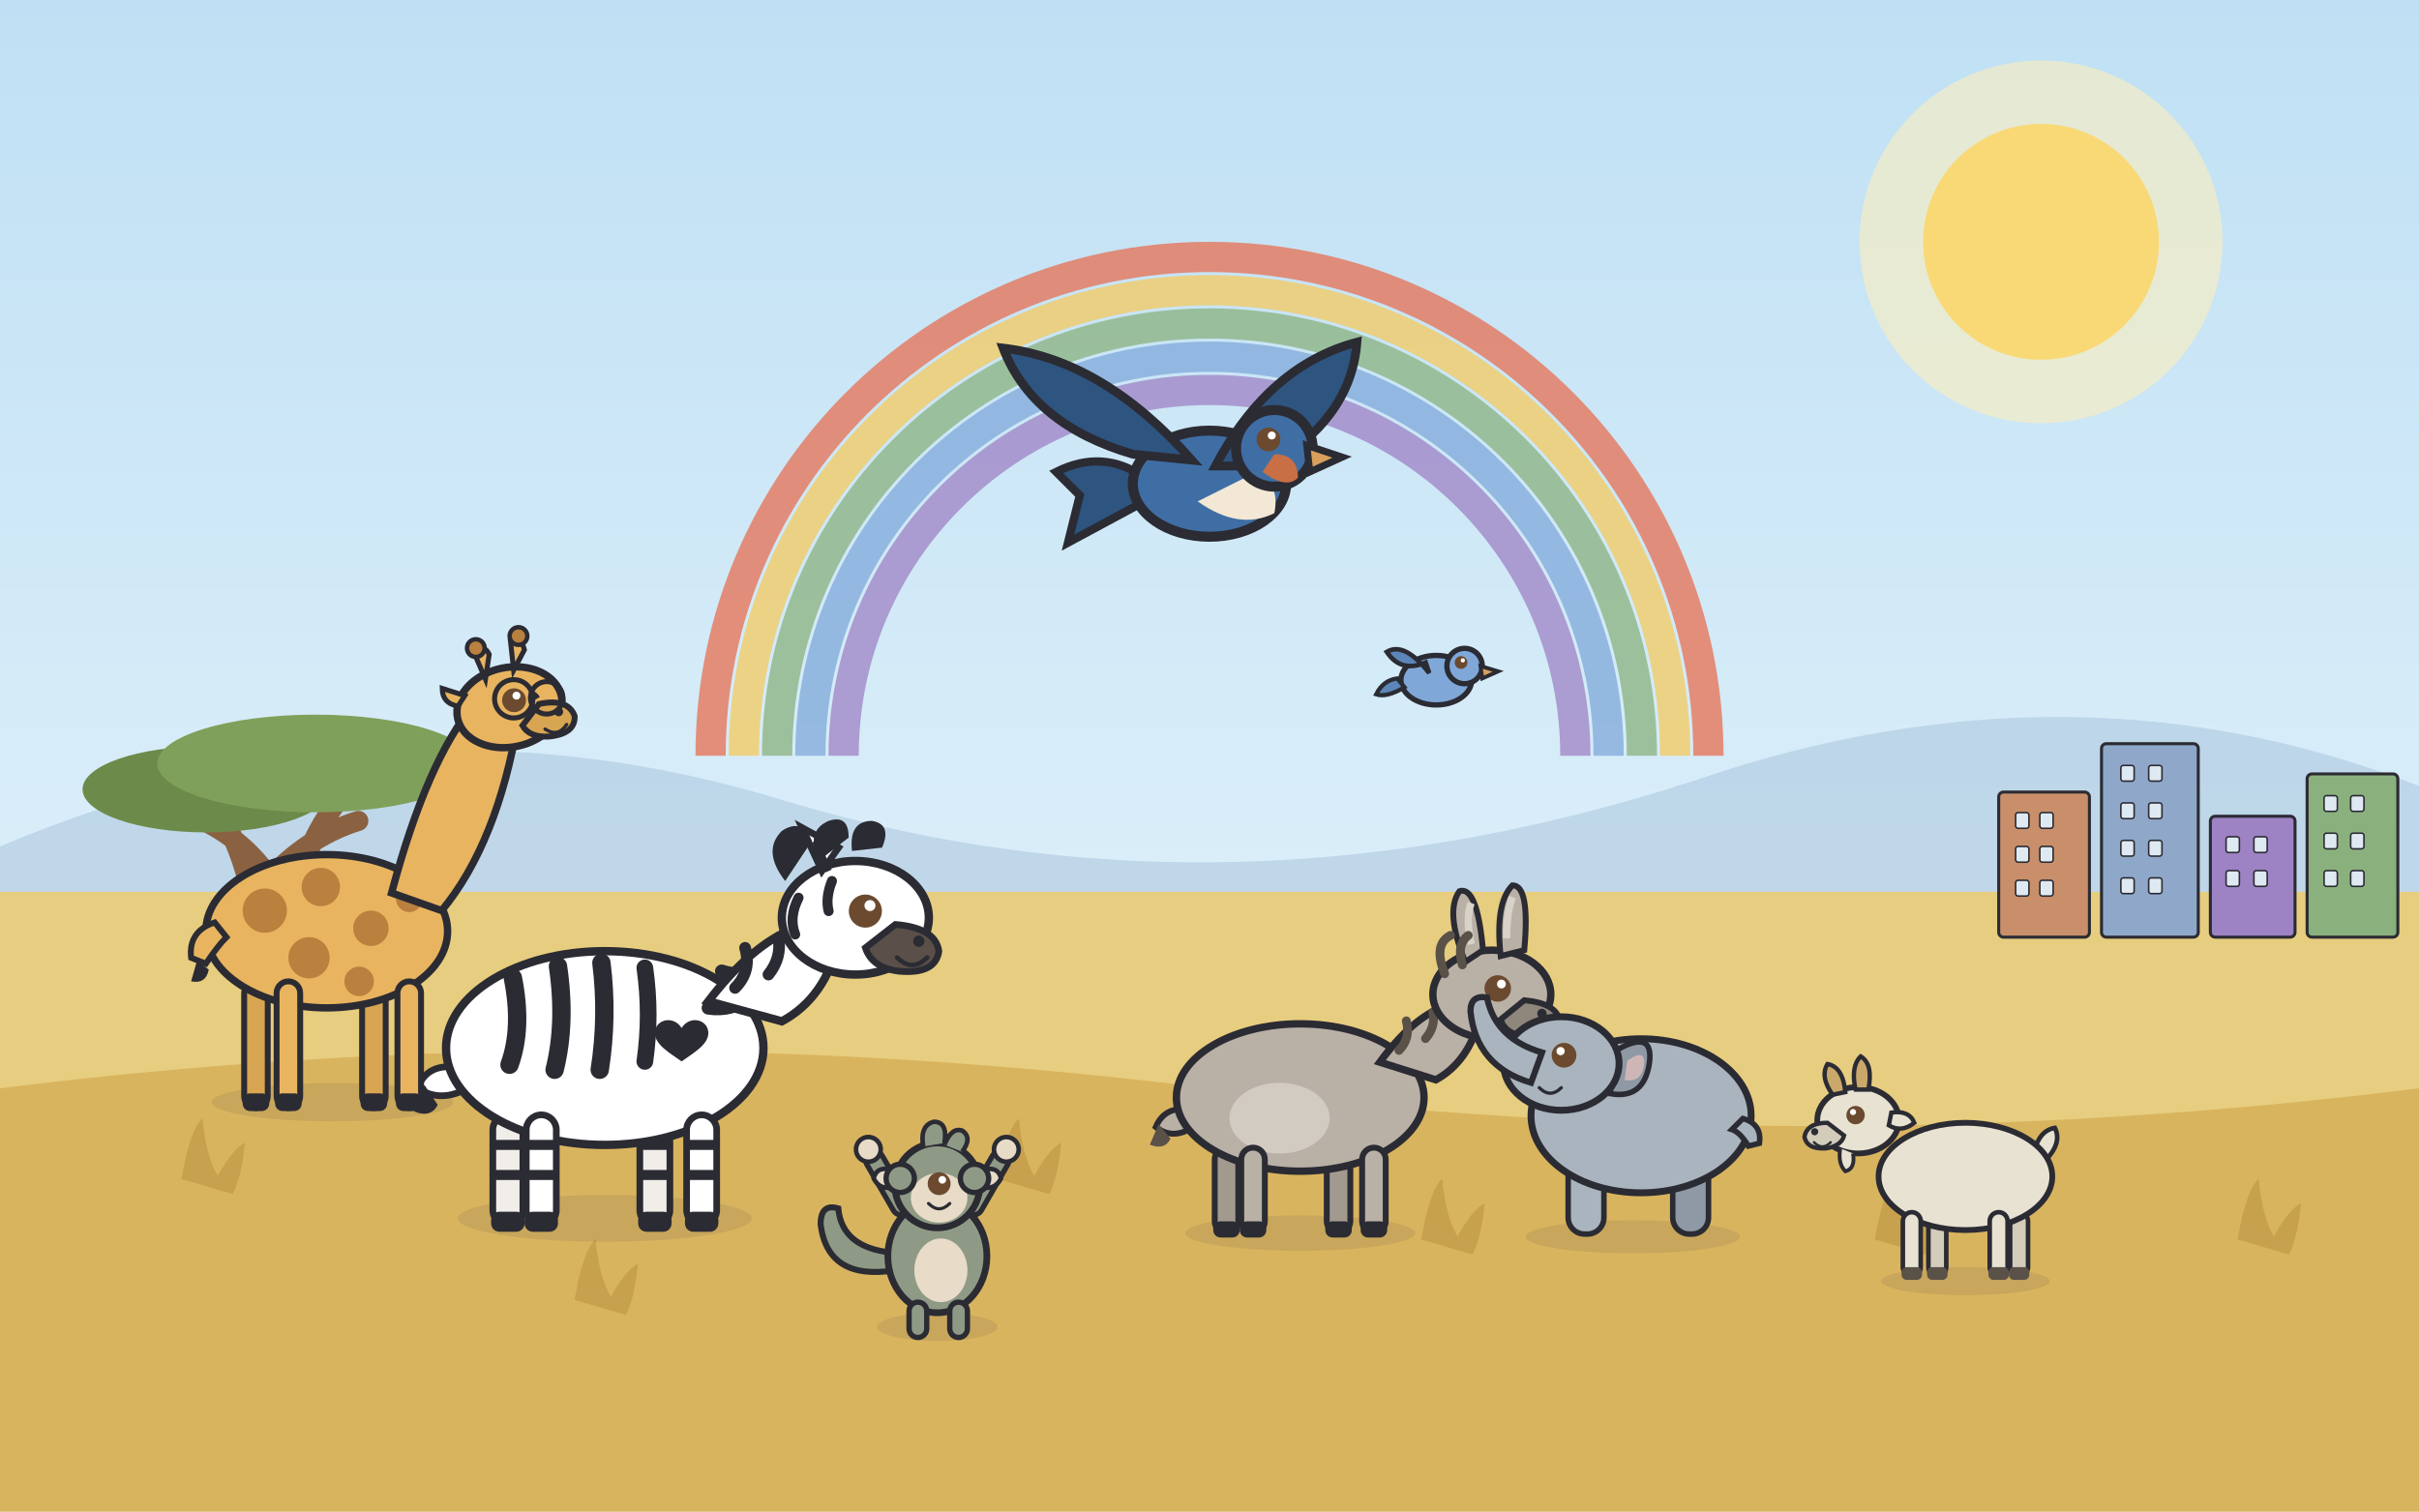
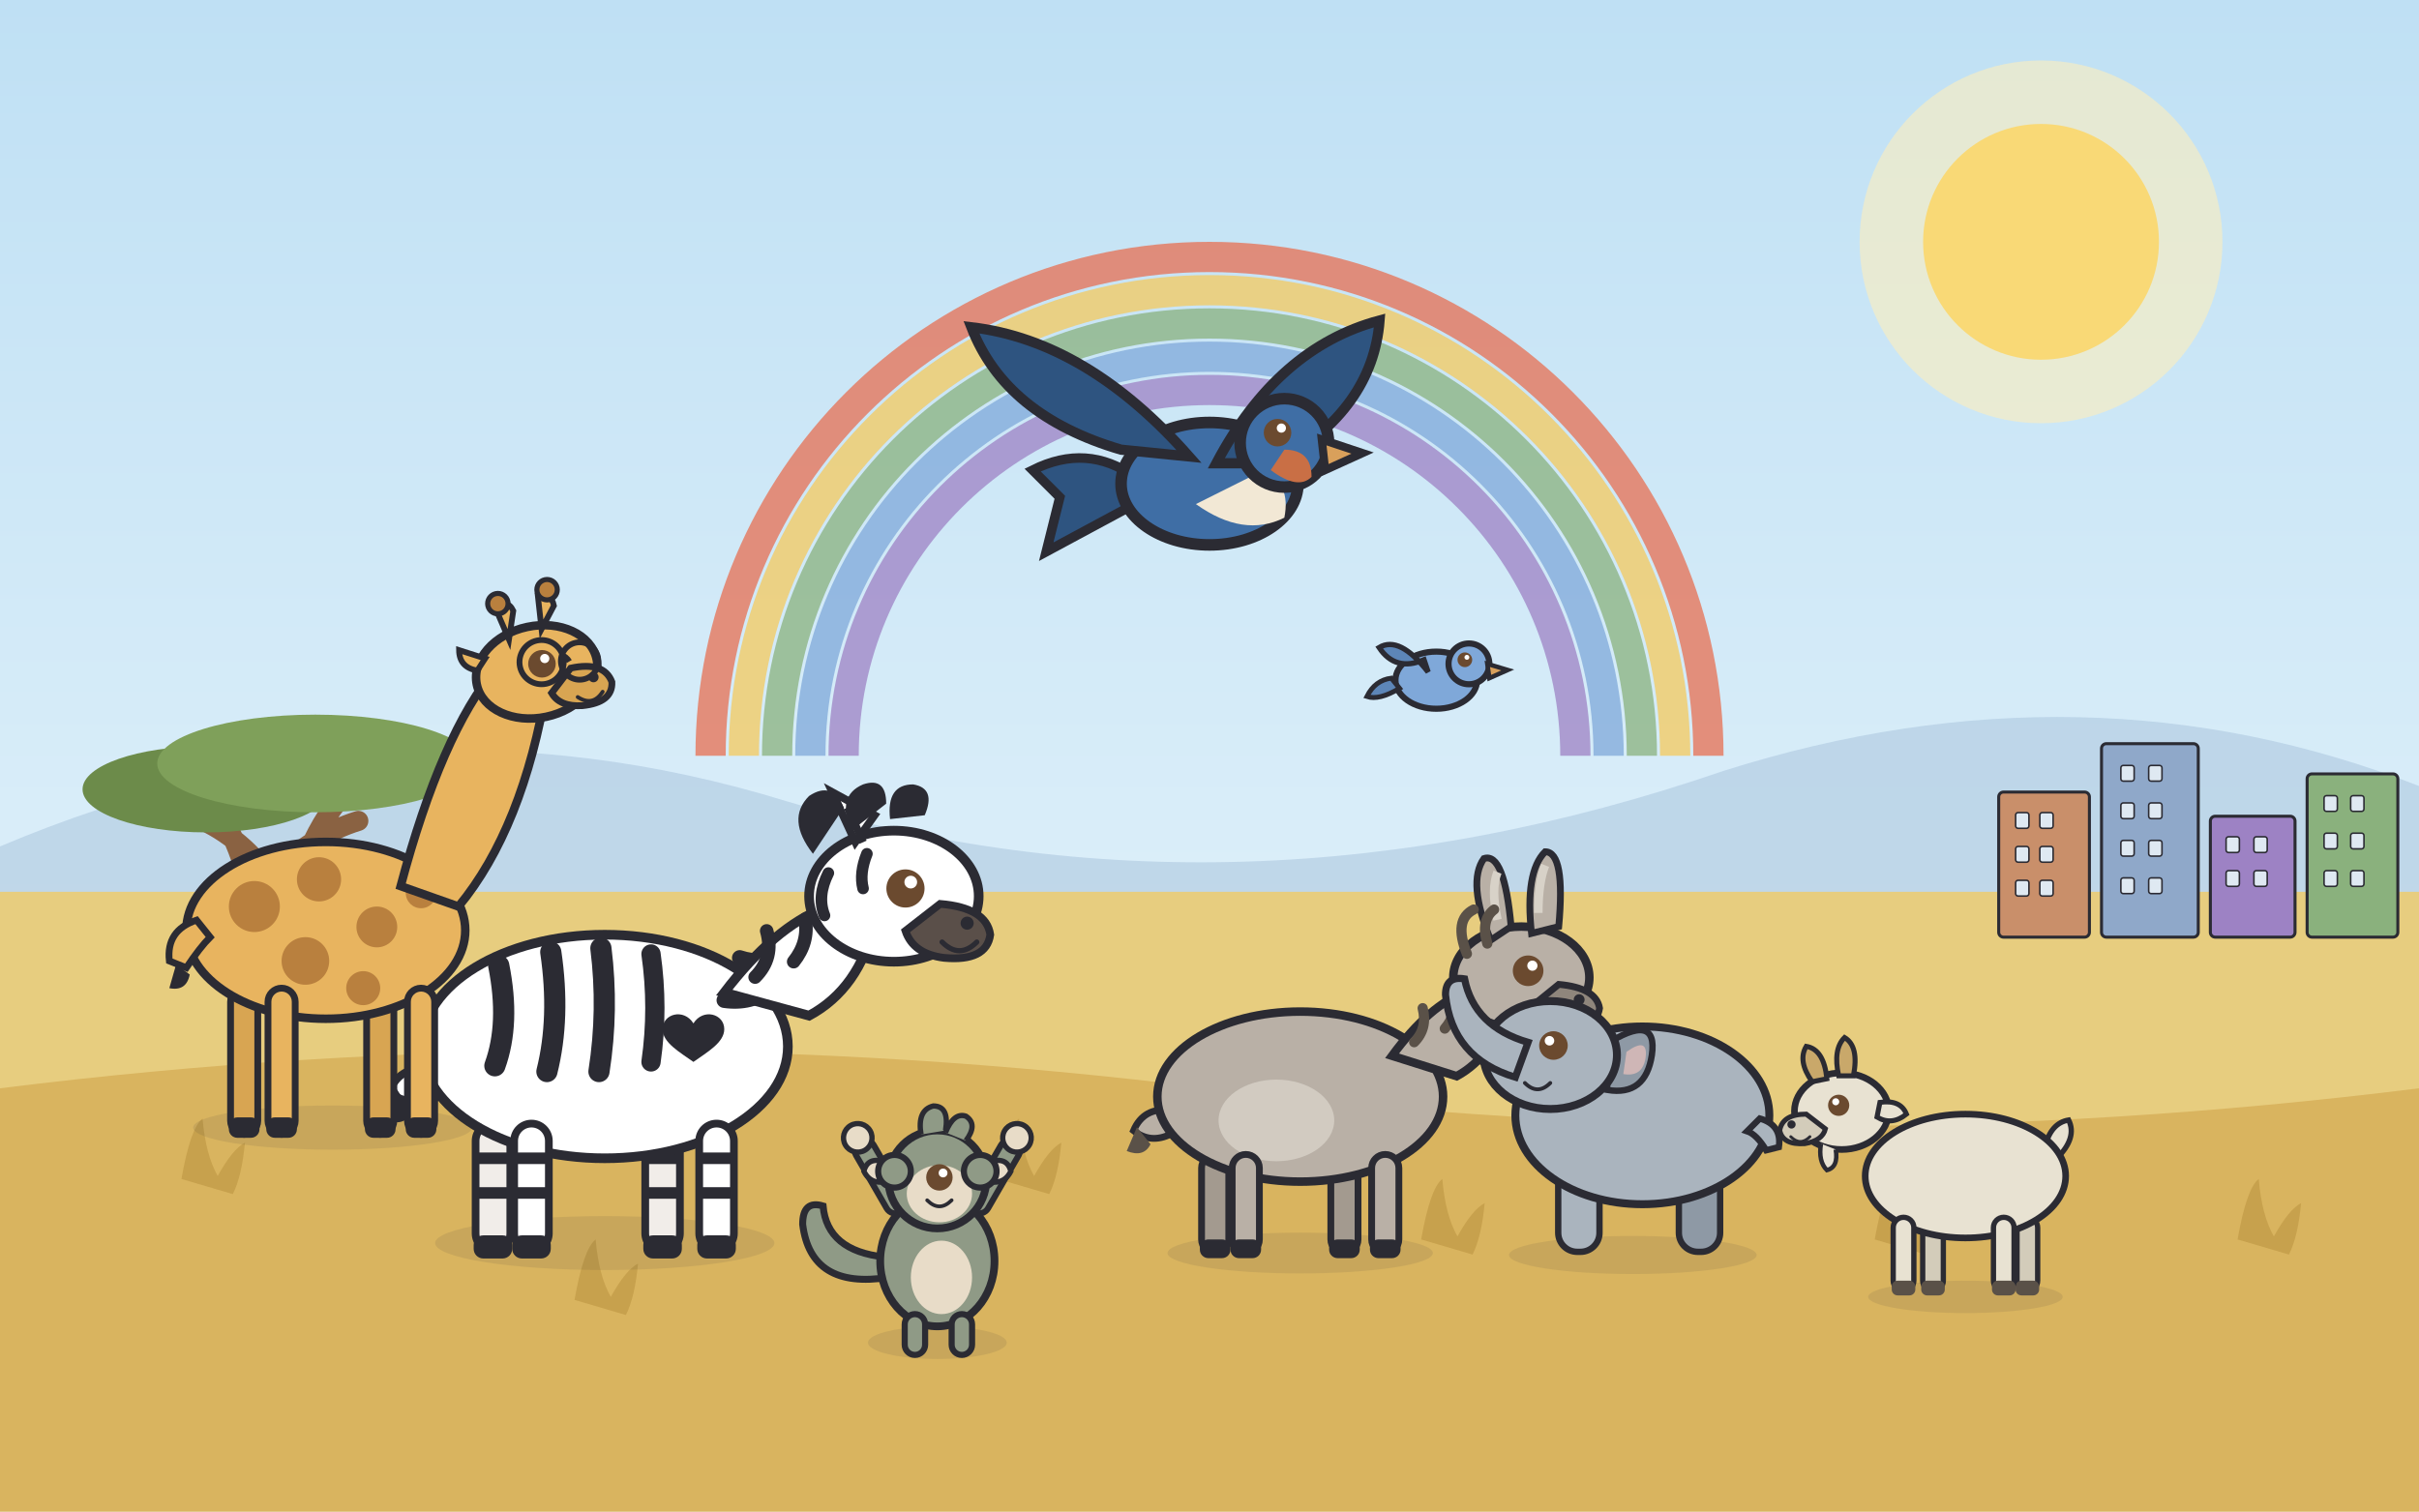
<svg xmlns="http://www.w3.org/2000/svg" viewBox="0 0 1600 1000" role="img">
  <style>
@media (prefers-reduced-motion: no-preference) {
  .anim-idle { animation: idle 3.8s ease-in-out infinite alternate; }
  @keyframes idle { from { transform: translateY(0); } to { transform: translateY(-6px); } }
  .anim-tail { transform-box: fill-box; transform-origin: 100% 20%; animation: tail 2.6s ease-in-out infinite alternate; }
  @keyframes tail { from { transform: rotate(-6deg); } to { transform: rotate(8deg); } }
  .anim-blink { transform-box: fill-box; transform-origin: center; animation: blink 5.2s infinite; }
  @keyframes blink { 0%, 93%, 100% { transform: scaleY(1); } 95%, 97% { transform: scaleY(0.12); } }
  .anim-glow { transform-box: fill-box; transform-origin: center; animation: glow 4.2s ease-in-out infinite alternate; }
  @keyframes glow { from { transform: scale(1); opacity: 0.5; } to { transform: scale(1.08); opacity: 0.75; } }
  .anim-shimmer { animation: shimmer 5s ease-in-out infinite alternate; }
  @keyframes shimmer { from { opacity: 0.62; } to { opacity: 0.92; } }
  .anim-grass { transform-box: fill-box; transform-origin: 50% 100%; animation: sway 3.2s ease-in-out infinite alternate; }
  .anim-canopy { transform-box: fill-box; transform-origin: 50% 100%; animation: sway 5.6s ease-in-out infinite alternate; }
  @keyframes sway { from { transform: rotate(-1.8deg); } to { transform: rotate(2.2deg); } }
  .anim-rain { animation: rainfall 1.15s linear infinite; }
  @keyframes rainfall { from { transform: translateY(-32px); opacity: 0.85; } 75% { opacity: 0.55; } to { transform: translateY(72px); opacity: 0; } }
  .anim-ripple { transform-box: fill-box; transform-origin: center; animation: ripple 3.4s ease-in-out infinite alternate; }
  @keyframes ripple { from { transform: scale(1); opacity: 0.8; } to { transform: scale(1.18); opacity: 0.55; } }
  .anim-drip { animation: drip 1s ease-in infinite; }
  @keyframes drip { from { transform: translateY(-12px); opacity: 0.95; } to { transform: translateY(28px); opacity: 0; } }
  .anim-flow { stroke-dasharray: 26 20; animation: flow 0.8s linear infinite; }
  @keyframes flow { from { stroke-dashoffset: 0; } to { stroke-dashoffset: -46; } }
  .anim-splash { transform-box: fill-box; transform-origin: 50% 100%; animation: splashPulse 1.7s ease-in-out infinite alternate; }
  @keyframes splashPulse { from { transform: scale(0.97); } to { transform: scale(1.05); } }
  .anim-strain { transform-box: fill-box; transform-origin: center; animation: strain 0.9s ease-in-out infinite alternate; }
  @keyframes strain { from { transform: translateX(-5px); } to { transform: translateX(4px); } }
  .anim-float { transform-box: fill-box; transform-origin: center; animation: floaty 2.6s ease-in-out infinite alternate; }
  @keyframes floaty { from { transform: translateY(0) scale(1); } to { transform: translateY(-12px) scale(1.08); } }
  .anim-wave { animation: wave 2.4s ease-in-out infinite; opacity: 0; }
  @keyframes wave { 0% { opacity: 0; } 30% { opacity: 0.9; } 60%, 100% { opacity: 0; } }
  .anim-cloud { animation: cloudDrift 9s ease-in-out infinite alternate; }
  @keyframes cloudDrift { from { transform: translateX(-18px); } to { transform: translateX(22px); } }
  .tap-target { cursor: pointer; }
  .tap-target.tap-play { transform-box: fill-box; transform-origin: 50% 85%; animation: tapWiggle 0.7s ease-in-out; }
  .tap-target[data-tap="puddle"].tap-play { transform-origin: center; animation: tapSplash 0.85s ease-out; }
  .tap-target[data-tap="sun"].tap-play { transform-origin: center; animation: tapPulse 0.6s ease-in-out; }
  .tap-target[data-tap="tree"].tap-play { transform-origin: 50% 100%; animation: tapShake 0.7s ease-in-out; }
  @keyframes tapWiggle { 0% { transform: rotate(0); } 25% { transform: rotate(-4deg) scale(1.03); } 55% { transform: rotate(3deg) scale(1.04); } 80% { transform: rotate(-1.5deg); } 100% { transform: rotate(0); } }
  @keyframes tapSplash { 0% { transform: scale(1); } 40% { transform: scale(1.06, 0.94); } 70% { transform: scale(0.97, 1.03); } 100% { transform: scale(1); } }
  @keyframes tapPulse { 0% { transform: scale(1); } 50% { transform: scale(1.12); } 100% { transform: scale(1); } }
  @keyframes tapShake { 0% { transform: rotate(0); } 20% { transform: rotate(2.4deg); } 45% { transform: rotate(-2deg); } 70% { transform: rotate(1.2deg); } 100% { transform: rotate(0); } }
  .tap-burst { opacity: 0; }
  .tap-target.tap-play .tap-burst { opacity: 1; }
  .tap-target.tap-play .tap-burst circle { animation: burstUp 0.6s ease-out forwards; }
  @keyframes burstUp { from { transform: translateY(0); opacity: 0.95; } to { transform: translateY(-90px); opacity: 0; } }
}
</style>
  <defs>
    <linearGradient id="sky" x1="0" y1="0" x2="0" y2="1">
      <stop offset="0" stop-color="#bfe0f4" />
      <stop offset="1" stop-color="#eef8fd" />
    </linearGradient>
  </defs>
  <rect width="1600" height="1000" fill="url(#sky)" />
  <g class="tap-target" data-tap="sun">
    <circle class="anim-glow" cx="1350" cy="160" r="120" fill="#fdeebc" opacity="0.6" />
    <circle cx="1350" cy="160" r="78" fill="#f9d976" />
  </g>
  <path d="M 0 560 q 260 -110 520 -30 q 300 90 620 -20 q 240 -76 460 10 L 1600 640 L 0 640 Z" fill="#a9c4dd" opacity="0.55" />
  <rect x="0" y="590" width="1600" height="410" fill="#e7cd7f" />
  <path d="M 0 720 q 400 -50 800 0 q 400 50 800 0 L 1600 1000 L 0 1000 Z" fill="#d9b45f" />
  <g class="anim-grass" style="animation-delay:1.00s">
    <path d="M 120 780 q 6 -34 14 -40 q 2 24 10 38 q 10 -18 18 -22 q -2 22 -8 34 z" fill="#c39c48" opacity="0.8" />
  </g>
  <g class="anim-grass" style="animation-delay:0.50s">
    <path d="M 380 860 q 6 -34 14 -40 q 2 24 10 38 q 10 -18 18 -22 q -2 22 -8 34 z" fill="#c39c48" opacity="0.8" />
  </g>
  <g class="anim-grass" style="animation-delay:2.50s">
    <path d="M 660 780 q 6 -34 14 -40 q 2 24 10 38 q 10 -18 18 -22 q -2 22 -8 34 z" fill="#c39c48" opacity="0.8" />
  </g>
  <g class="anim-grass" style="animation-delay:1.50s">
    <path d="M 940 820 q 6 -34 14 -40 q 2 24 10 38 q 10 -18 18 -22 q -2 22 -8 34 z" fill="#c39c48" opacity="0.8" />
  </g>
  <g class="anim-grass" style="animation-delay:0.00s">
    <path d="M 1240 820 q 6 -34 14 -40 q 2 24 10 38 q 10 -18 18 -22 q -2 22 -8 34 z" fill="#c39c48" opacity="0.8" />
  </g>
  <g class="anim-grass" style="animation-delay:0.00s">
    <path d="M 1480 820 q 6 -34 14 -40 q 2 24 10 38 q 10 -18 18 -22 q -2 22 -8 34 z" fill="#c39c48" opacity="0.8" />
  </g>
  <g class="anim-shimmer">
    <path d="M 470 500 a 330 330 0 0 1 660 0" fill="none" stroke="#e76f51" stroke-width="20" opacity="0.75" />
    <path d="M 492 500 a 308 308 0 0 1 616 0" fill="none" stroke="#f4c95d" stroke-width="20" opacity="0.75" />
    <path d="M 514 500 a 286 286 0 0 1 572 0" fill="none" stroke="#8ab17d" stroke-width="20" opacity="0.75" />
    <path d="M 536 500 a 264 264 0 0 1 528 0" fill="none" stroke="#7fa8d9" stroke-width="20" opacity="0.75" />
    <path d="M 558 500 a 242 242 0 0 1 484 0" fill="none" stroke="#9d82c4" stroke-width="20" opacity="0.75" />
  </g>
  <g transform="translate(180 640) scale(0.95)">
    <g class="tap-target" data-tap="tree">
      <path d="M -8 0 q -4 -70 -30 -110 M 6 0 q 8 -76 40 -116 M 0 -60 q -20 -30 -52 -44 M 2 -66 q 26 -26 58 -36" stroke="#8a6242" stroke-width="14" fill="none" stroke-linecap="round" />
      <g class="anim-canopy" style="animation-delay:0.67s">
        <ellipse cx="-46" cy="-124" rx="86" ry="30" fill="#6c8b4a" />
        <ellipse cx="30" cy="-142" rx="110" ry="34" fill="#7fa05a" />
      </g>
    </g>
  </g>
  <g transform="translate(1450 620) scale(0.4)">
    <rect x="-320" y="-240" width="150" height="240" rx="8" fill="#c98f6a" stroke="#2b2b33" stroke-width="5" />
    <rect x="-292" y="-206" width="22" height="26" rx="4" fill="#dfe9f2" stroke="#2b2b33" stroke-width="2.6" />
    <rect x="-252" y="-206" width="22" height="26" rx="4" fill="#dfe9f2" stroke="#2b2b33" stroke-width="2.6" />
    <rect x="-292" y="-150" width="22" height="26" rx="4" fill="#dfe9f2" stroke="#2b2b33" stroke-width="2.6" />
    <rect x="-252" y="-150" width="22" height="26" rx="4" fill="#dfe9f2" stroke="#2b2b33" stroke-width="2.6" />
    <rect x="-292" y="-94" width="22" height="26" rx="4" fill="#dfe9f2" stroke="#2b2b33" stroke-width="2.6" />
    <rect x="-252" y="-94" width="22" height="26" rx="4" fill="#dfe9f2" stroke="#2b2b33" stroke-width="2.6" />
    <rect x="-150" y="-320" width="160" height="320" rx="8" fill="#8fa8c9" stroke="#2b2b33" stroke-width="5" />
    <rect x="-118" y="-284" width="22" height="26" rx="4" fill="#dfe9f2" stroke="#2b2b33" stroke-width="2.6" />
    <rect x="-72" y="-284" width="22" height="26" rx="4" fill="#dfe9f2" stroke="#2b2b33" stroke-width="2.6" />
    <rect x="-118" y="-222" width="22" height="26" rx="4" fill="#dfe9f2" stroke="#2b2b33" stroke-width="2.6" />
    <rect x="-72" y="-222" width="22" height="26" rx="4" fill="#dfe9f2" stroke="#2b2b33" stroke-width="2.6" />
    <rect x="-118" y="-160" width="22" height="26" rx="4" fill="#dfe9f2" stroke="#2b2b33" stroke-width="2.6" />
    <rect x="-72" y="-160" width="22" height="26" rx="4" fill="#dfe9f2" stroke="#2b2b33" stroke-width="2.6" />
    <rect x="-118" y="-98" width="22" height="26" rx="4" fill="#dfe9f2" stroke="#2b2b33" stroke-width="2.6" />
    <rect x="-72" y="-98" width="22" height="26" rx="4" fill="#dfe9f2" stroke="#2b2b33" stroke-width="2.6" />
    <rect x="30" y="-200" width="140" height="200" rx="8" fill="#9d82c4" stroke="#2b2b33" stroke-width="5" />
    <rect x="56" y="-166" width="22" height="26" rx="4" fill="#dfe9f2" stroke="#2b2b33" stroke-width="2.6" />
    <rect x="102" y="-166" width="22" height="26" rx="4" fill="#dfe9f2" stroke="#2b2b33" stroke-width="2.6" />
    <rect x="56" y="-110" width="22" height="26" rx="4" fill="#dfe9f2" stroke="#2b2b33" stroke-width="2.6" />
    <rect x="102" y="-110" width="22" height="26" rx="4" fill="#dfe9f2" stroke="#2b2b33" stroke-width="2.6" />
    <rect x="190" y="-270" width="150" height="270" rx="8" fill="#8ab17d" stroke="#2b2b33" stroke-width="5" />
    <rect x="218" y="-234" width="22" height="26" rx="4" fill="#dfe9f2" stroke="#2b2b33" stroke-width="2.6" />
    <rect x="262" y="-234" width="22" height="26" rx="4" fill="#dfe9f2" stroke="#2b2b33" stroke-width="2.6" />
    <rect x="218" y="-172" width="22" height="26" rx="4" fill="#dfe9f2" stroke="#2b2b33" stroke-width="2.6" />
    <rect x="262" y="-172" width="22" height="26" rx="4" fill="#dfe9f2" stroke="#2b2b33" stroke-width="2.6" />
    <rect x="218" y="-110" width="22" height="26" rx="4" fill="#dfe9f2" stroke="#2b2b33" stroke-width="2.6" />
    <rect x="262" y="-110" width="22" height="26" rx="4" fill="#dfe9f2" stroke="#2b2b33" stroke-width="2.6" />
  </g>
-   <g transform="translate(800 320) scale(1.95 1.95)">
+   <g transform="translate(800 320) scale(2.25 2.25)">
    <g class="tap-target" data-tap="lulu" data-mood="happy">
      <g class="anim-float" style="animation-delay:1.07s; animation-duration: 2.2s">
        <path d="M -22 6 l -26 14 l 4 -16 l -8 -8 q 16 -8 30 2 z" fill="#2e5480" stroke="#2b2b33" stroke-width="2.8" />
        <ellipse cx="0" cy="0" rx="26" ry="18" fill="#3f6ea5" stroke="#2b2b33" stroke-width="3.4" />
        <path d="M -4 6 q 14 10 26 4 q 2 -10 -6 -14 z" fill="#f2e8d5" />
        <path d="M -6 -8 q -30 -34 -64 -38 q 10 26 44 36 z" fill="#2e5480" stroke="#2b2b33" stroke-width="3" />
        <path d="M 2 -6 q 18 -34 48 -42 q -2 26 -30 42 z" fill="#2e5480" stroke="#2b2b33" stroke-width="3" />
        <circle cx="22" cy="-12" r="13" fill="#3f6ea5" stroke="#2b2b33" stroke-width="3.4" />
        <path d="M 18 -4 q 8 6 12 2 q 0 -8 -8 -8 z" fill="#c96f45" />
        <path d="M 33 -13 l 12 4 l -11 5 z" fill="#d9a05b" stroke="#2b2b33" stroke-width="2.4" />
        <g transform="translate(20 -15)">
          <g class="anim-blink">
            <circle cx="0" cy="0" r="4.05" fill="#6b4a2f" />
            <circle cx="1.125" cy="-1.35" r="1.35" fill="#fff" />
          </g>
        </g>
      </g>
    </g>
  </g>
-   <g transform="translate(400 700) scale(1.105 1.105) rotate(0)">
+   <g transform="translate(400 700) scale(1.275 1.275) rotate(0)">
    <ellipse cx="0" cy="96" rx="88" ry="14" fill="#2b2b33" opacity="0.10" />
    <g class="tap-target" data-tap="zebra" data-mood="happy">
      <g class="anim-idle" style="animation-delay:2.00s">
        <g transform="translate(-58 34) rotate(0)">
          <rect x="-9" y="0" width="18" height="66" rx="9" fill="#f1ede9" stroke="#2b2b33" stroke-width="4" />
          <path d="M -9 18 h 18 M -9 36 h 18" stroke="#2b2b33" stroke-width="6" />
          <rect x="-10" y="58" width="20" height="12" rx="5" fill="#2b2b33" />
        </g>
        <g transform="translate(30 34) rotate(0)">
          <rect x="-9" y="0" width="18" height="66" rx="9" fill="#f1ede9" stroke="#2b2b33" stroke-width="4" />
          <path d="M -9 18 h 18 M -9 36 h 18" stroke="#2b2b33" stroke-width="6" />
          <rect x="-10" y="58" width="20" height="12" rx="5" fill="#2b2b33" />
        </g>
        <g class="anim-tail" style="animation-delay:2.00s">
          <path d="M -86 6 q -20 -4 -26 12 q 12 8 26 2" fill="#ffffff" stroke="#2b2b33" stroke-width="4" />
          <path d="M -108 16 l -6 16 q 10 4 14 -4 z" fill="#2b2b33" />
        </g>
        <ellipse cx="0" cy="-6" rx="95" ry="58" fill="#ffffff" stroke="#2b2b33" stroke-width="5" />
        <path d="M -55 -48 q 6 30 -2 52" stroke="#2b2b33" stroke-width="11" fill="none" stroke-linecap="round" />
        <path d="M -28 -55 q 5 34 -2 62" stroke="#2b2b33" stroke-width="11" fill="none" stroke-linecap="round" />
        <path d="M -2 -57 q 4 32 -1 64" stroke="#2b2b33" stroke-width="11" fill="none" stroke-linecap="round" />
        <path d="M 24 -54 q 4 28 0 56" stroke="#2b2b33" stroke-width="10" fill="none" stroke-linecap="round" />
        <path d="M 62 -30 q 14 2 24 -6" stroke="#2b2b33" stroke-width="8" fill="none" stroke-linecap="round" />
        <path d="M 70 -52 q 12 4 22 -2" stroke="#2b2b33" stroke-width="8" fill="none" stroke-linecap="round" />
        <path d="M 46 -18 c -5 -8 -16 -5 -16 3 c 0 7 9 12 16 17 c 7 -5 16 -10 16 -17 c 0 -8 -11 -11 -16 -3 z" fill="#2b2b33" />
        <g transform="translate(-38 34) rotate(0)">
          <rect x="-9" y="0" width="18" height="66" rx="9" fill="#ffffff" stroke="#2b2b33" stroke-width="4" />
          <path d="M -9 18 h 18 M -9 36 h 18" stroke="#2b2b33" stroke-width="6" />
          <rect x="-10" y="58" width="20" height="12" rx="5" fill="#2b2b33" />
        </g>
        <g transform="translate(58 34) rotate(0)">
          <rect x="-9" y="0" width="18" height="66" rx="9" fill="#ffffff" stroke="#2b2b33" stroke-width="4" />
          <path d="M -9 18 h 18 M -9 36 h 18" stroke="#2b2b33" stroke-width="6" />
          <rect x="-10" y="58" width="20" height="12" rx="5" fill="#2b2b33" />
        </g>
        <path d="M 62 -34 q 26 -34 52 -44 l 26 8 q -8 34 -34 48 z" fill="#ffffff" stroke="#2b2b33" stroke-width="5" />
        <path d="M 84 -66 q 4 14 -6 24 M 104 -72 q 2 12 -6 22" stroke="#2b2b33" stroke-width="7" fill="none" stroke-linecap="round" />
        <g transform="translate(150 -84)">
          <ellipse cx="0" cy="0" rx="44" ry="34" fill="#ffffff" stroke="#2b2b33" stroke-width="5" />
          <path d="M 24 4 q 24 2 26 16 q -2 14 -24 12 q -16 -2 -20 -14 z" fill="#5a4f49" stroke="#2b2b33" stroke-width="4" />
          <circle cx="38" cy="14" r="3.4" fill="#2b2b33" />
          <g transform="translate(34 22)">
            <path d="M -9 1.8 q 9 9 18 0" stroke="#2b2b33" stroke-width="2.7" fill="none" stroke-linecap="round" />
          </g>
          <path d="M -20 -28 l -12 -26 l 22 12 z" fill="#ffffff" stroke="#2b2b33" stroke-width="4" />
          <path d="M -24 -46 l 8 18" stroke="#2b2b33" stroke-width="4" />
          <path d="M -34 -12 q -6 12 -2 22 M -14 -22 q -4 10 -2 18" stroke="#2b2b33" stroke-width="6" fill="none" stroke-linecap="round" />
          <g transform="translate(6 -4)">
            <g class="anim-blink">
              <circle cx="0" cy="0" r="9.9" fill="#6b4a2f" />
              <circle cx="2.75" cy="-3.3" r="3.3" fill="#fff" />
            </g>
          </g>
          <path d="M -42 -22 q -14 -18 -2 -30 q 12 -8 18 6 M -22 -34 q -8 -18 6 -24 q 12 -4 12 10 M -2 -40 q -2 -18 12 -18 q 12 2 6 16" fill="#2b2b33" />
        </g>
      </g>
    </g>
  </g>
-   <g transform="translate(620 810) scale(1.17 1.17)">
+   <g transform="translate(620 810) scale(1.35 1.35)">
    <ellipse cx="0" cy="58" rx="34" ry="8" fill="#2b2b33" opacity="0.10" />
    <g class="tap-target" data-tap="kiki" data-mood="happy">
      <g class="anim-idle" style="animation-delay:0.93s">
        <g class="anim-tail" style="animation-delay:0.93s">
          <path d="M -24 26 q -38 6 -42 -26 q 0 -12 10 -9 q 2 22 30 25 z" fill="#8f9a86" stroke="#2b2b33" stroke-width="3.4" />
        </g>
        <ellipse cx="0" cy="18" rx="28" ry="32" fill="#8f9a86" stroke="#2b2b33" stroke-width="3.8" />
        <ellipse cx="2" cy="26" rx="15" ry="18" fill="#e8dcc8" />
        <g transform="translate(-18 -6) rotate(150)">
          <rect x="-5" y="0" width="10" height="40" rx="5" fill="#8f9a86" stroke="#2b2b33" stroke-width="3" />
          <circle cx="0" cy="42" r="7" fill="#e8dcc8" stroke="#2b2b33" stroke-width="2.6" />
        </g>
        <g transform="translate(18 -6) rotate(-150)">
          <rect x="-5" y="0" width="10" height="40" rx="5" fill="#8f9a86" stroke="#2b2b33" stroke-width="3" />
          <circle cx="0" cy="42" r="7" fill="#e8dcc8" stroke="#2b2b33" stroke-width="2.6" />
        </g>
        <g transform="translate(-11 44)">
          <rect x="-5" y="0" width="10" height="20" rx="5" fill="#8f9a86" stroke="#2b2b33" stroke-width="3" />
        </g>
        <g transform="translate(12 44)">
          <rect x="-5" y="0" width="10" height="20" rx="5" fill="#8f9a86" stroke="#2b2b33" stroke-width="3" />
        </g>
        <g transform="translate(0 -22)">
          <circle cx="0" cy="0" r="24" fill="#8f9a86" stroke="#2b2b33" stroke-width="3.8" />
          <path d="M -24 -8 q -10 -4 -12 4 q 4 8 14 4 z M 24 -8 q 10 -4 12 4 q -4 8 -14 4 z" fill="#e8dcc8" stroke="#2b2b33" stroke-width="2.6" />
          <ellipse cx="1" cy="7" rx="16" ry="14" fill="#e8dcc8" />
          <circle cx="-21" cy="-4" r="8" fill="#8f9a86" stroke="#2b2b33" stroke-width="3" />
          <circle cx="21" cy="-4" r="8" fill="#8f9a86" stroke="#2b2b33" stroke-width="3" />
          <path d="M -8 -22 q -2 -12 6 -14 q 8 0 6 12 M 4 -23 q 4 -10 10 -8 q 6 4 0 12" fill="#8f9a86" stroke="#2b2b33" stroke-width="2.6" />
          <g transform="translate(1 -1)">
            <g class="anim-blink">
              <circle cx="0" cy="0" r="6.48" fill="#6b4a2f" />
              <circle cx="1.8" cy="-2.16" r="2.16" fill="#fff" />
            </g>
          </g>
          <g transform="translate(1 9)">
            <path d="M -6 1.2 q 6 6 12 0" stroke="#2b2b33" stroke-width="1.8" fill="none" stroke-linecap="round" />
          </g>
        </g>
      </g>
    </g>
  </g>
-   <g transform="translate(860 730) scale(0.975 0.975)">
+   <g transform="translate(860 730) scale(1.125 1.125)">
    <ellipse cx="0" cy="88" rx="78" ry="12" fill="#2b2b33" opacity="0.10" />
    <g class="tap-target" data-tap="duku" data-mood="happy">
      <g class="anim-idle" style="animation-delay:0.60s">
        <g transform="translate(-50 30) rotate(0)">
          <rect x="-8" y="0" width="16" height="58" rx="8" fill="#a39a8f" stroke="#2b2b33" stroke-width="4" />
          <rect x="-9" y="50" width="18" height="11" rx="5" fill="#2b2b33" />
        </g>
        <g transform="translate(26 30) rotate(0)">
          <rect x="-8" y="0" width="16" height="58" rx="8" fill="#a39a8f" stroke="#2b2b33" stroke-width="4" />
          <rect x="-9" y="50" width="18" height="11" rx="5" fill="#2b2b33" />
        </g>
        <g class="anim-tail" style="animation-delay:0.60s">
          <path d="M -76 4 q -16 -2 -22 12 q 10 8 22 2" fill="#b9b0a6" stroke="#2b2b33" stroke-width="4" />
          <path d="M -96 14 l -6 14 q 10 4 14 -4 z" fill="#5a5148" />
        </g>
        <ellipse cx="0" cy="-4" rx="84" ry="50" fill="#b9b0a6" stroke="#2b2b33" stroke-width="5" />
        <ellipse cx="-14" cy="10" rx="34" ry="24" fill="#d8d2c8" opacity="0.8" />
        <g transform="translate(-32 30) rotate(0)">
          <rect x="-8" y="0" width="16" height="58" rx="8" fill="#b9b0a6" stroke="#2b2b33" stroke-width="4" />
          <rect x="-9" y="50" width="18" height="11" rx="5" fill="#2b2b33" />
        </g>
        <g transform="translate(50 30) rotate(0)">
          <rect x="-8" y="0" width="16" height="58" rx="8" fill="#b9b0a6" stroke="#2b2b33" stroke-width="4" />
          <rect x="-9" y="50" width="18" height="11" rx="5" fill="#2b2b33" />
        </g>
        <path d="M 54 -28 q 22 -30 44 -38 l 24 8 q -8 30 -30 42 z" fill="#b9b0a6" stroke="#2b2b33" stroke-width="5" />
        <path d="M 72 -56 q 3 12 -5 20 M 90 -62 q 2 10 -5 18" stroke="#5a5148" stroke-width="6" fill="none" stroke-linecap="round" />
        <g transform="translate(130 -74)">
          <ellipse cx="0" cy="0" rx="40" ry="30" fill="#b9b0a6" stroke="#2b2b33" stroke-width="5" />
          <path d="M 22 4 q 22 2 24 14 q -2 13 -22 11 q -15 -2 -18 -12 z" fill="#8f867c" stroke="#2b2b33" stroke-width="4" />
          <circle cx="34" cy="13" r="3.2" fill="#2b2b33" />
          <g transform="translate(30 20)">
            <path d="M -8.5 1.7 q 8.5 8.5 17 0" stroke="#2b2b33" stroke-width="2.55" fill="none" stroke-linecap="round" />
          </g>
          <path d="M -18 -22 q -14 -34 -4 -48 q 12 -4 16 40 z" fill="#b9b0a6" stroke="#2b2b33" stroke-width="4" />
          <path d="M -14 -34 q -4 -18 0 -28" stroke="#d8d2c8" stroke-width="5" fill="none" />
          <path d="M 6 -26 q -4 -36 8 -48 q 12 0 8 44 z" fill="#b9b0a6" stroke="#2b2b33" stroke-width="4" />
          <path d="M 10 -38 q 0 -18 4 -28" stroke="#d8d2c8" stroke-width="5" fill="none" />
          <path d="M -32 -14 q -8 -20 4 -26 M -20 -20 q -4 -14 4 -20" stroke="#5a5148" stroke-width="6" fill="none" stroke-linecap="round" />
          <g transform="translate(4 -4)">
            <g class="anim-blink">
              <circle cx="0" cy="0" r="9" fill="#6b4a2f" />
              <circle cx="2.5" cy="-3" r="3" fill="#fff" />
            </g>
          </g>
        </g>
      </g>
    </g>
  </g>
-   <g transform="translate(1080 740) scale(-0.91 0.91)">
+   <g transform="translate(1080 740) scale(-1.05 1.05)">
    <ellipse cx="0" cy="86" rx="78" ry="12" fill="#2b2b33" opacity="0.10" />
    <g class="tap-target" data-tap="elephant" data-mood="happy">
      <g class="anim-idle" style="animation-delay:1.67s">
        <g transform="translate(-42 28) rotate(0)">
          <rect x="-13" y="0" width="26" height="56" rx="12" fill="#8e99a5" stroke="#2b2b33" stroke-width="4" />
        </g>
        <g transform="translate(34 28) rotate(0)">
          <rect x="-13" y="0" width="26" height="56" rx="12" fill="#aab4be" stroke="#2b2b33" stroke-width="4" />
        </g>
        <ellipse cx="-6" cy="-2" rx="80" ry="56" fill="#aab4be" stroke="#2b2b33" stroke-width="5" />
        <g class="anim-tail" style="animation-delay:1.67s">
          <path d="M -80 0 q -14 4 -12 18 l 8 2 q 6 -10 12 -12 z" fill="#aab4be" stroke="#2b2b33" stroke-width="4" />
        </g>
        <g transform="translate(44 -40)">
          <path d="M -26 -6 q -34 -22 -30 6 q 4 26 28 22 z" fill="#8e99a5" stroke="#2b2b33" stroke-width="4" />
          <path d="M -40 -2 q -14 -10 -12 4 q 2 12 14 10 z" fill="#cfb6b6" />
          <ellipse cx="8" cy="0" rx="42" ry="34" fill="#aab4be" stroke="#2b2b33" stroke-width="5" />
          <g transform="translate(6 -6)">
            <g class="anim-blink">
              <circle cx="0" cy="0" r="9" fill="#6b4a2f" />
              <circle cx="2.5" cy="-3" r="3" fill="#fff" />
            </g>
          </g>
          <g transform="translate(16 16)">
            <path d="M -8 1.6 q 8 8 16 0" stroke="#2b2b33" stroke-width="2.4" fill="none" stroke-linecap="round" />
          </g>
        </g>
        <path d="M 74 -26 q 40 -12 44 -52 q 0 -12 -12 -10 q -6 30 -40 40 z" fill="#aab4be" stroke="#2b2b33" stroke-width="4.5" />
      </g>
    </g>
  </g>
-   <g transform="translate(220 620) scale(0.975 0.975)">
+   <g transform="translate(220 620) scale(1.125 1.125)">
    <ellipse cx="0" cy="112" rx="82" ry="13" fill="#2b2b33" opacity="0.10" />
    <g class="tap-target" data-tap="giraffe" data-mood="happy">
      <g class="anim-idle" style="animation-delay:0.00s">
        <g transform="translate(-52 30) rotate(0)">
          <rect x="-8" y="0" width="16" height="86" rx="8" fill="#d8a552" stroke="#2b2b33" stroke-width="4" />
          <rect x="-9" y="76" width="18" height="12" rx="5" fill="#2b2b33" />
        </g>
        <g transform="translate(28 30) rotate(0)">
          <rect x="-8" y="0" width="16" height="86" rx="8" fill="#d8a552" stroke="#2b2b33" stroke-width="4" />
          <rect x="-9" y="76" width="18" height="12" rx="5" fill="#2b2b33" />
        </g>
        <ellipse cx="-4" cy="-4" rx="82" ry="52" fill="#e8b45f" stroke="#2b2b33" stroke-width="5" />
        <circle cx="-46" cy="-18" r="15" fill="#b9803e" />
        <circle cx="-8" cy="-34" r="13" fill="#b9803e" />
        <circle cx="-16" cy="14" r="14" fill="#b9803e" />
        <circle cx="26" cy="-6" r="12" fill="#b9803e" />
        <circle cx="18" cy="30" r="10" fill="#b9803e" />
        <circle cx="52" cy="-26" r="9" fill="#b9803e" />
        <g transform="translate(-30 30) rotate(0)">
          <rect x="-8" y="0" width="16" height="86" rx="8" fill="#e8b45f" stroke="#2b2b33" stroke-width="4" />
          <rect x="-9" y="76" width="18" height="12" rx="5" fill="#2b2b33" />
        </g>
        <g transform="translate(52 30) rotate(0)">
          <rect x="-8" y="0" width="16" height="86" rx="8" fill="#e8b45f" stroke="#2b2b33" stroke-width="4" />
          <rect x="-9" y="76" width="18" height="12" rx="5" fill="#2b2b33" />
        </g>
        <g class="anim-tail" style="animation-delay:0.00s">
          <path d="M -80 -10 q -18 6 -16 24 l 10 4 q 8 -12 14 -18 z" fill="#e8b45f" stroke="#2b2b33" stroke-width="4" />
          <path d="M -92 16 l -4 14 q 10 2 12 -8 z" fill="#2b2b33" />
        </g>
        <path d="M 40 -30 q 24 -90 56 -128 l 30 10 q -14 84 -52 130 z" fill="#e8b45f" stroke="#2b2b33" stroke-width="5" />
        <g transform="translate(120 -156) rotate(-12)">
          <ellipse cx="0" cy="0" rx="36" ry="27" fill="#e8b45f" stroke="#2b2b33" stroke-width="5" />
          <path d="M 20 2 q 20 0 22 13 q -2 12 -20 10 q -13 -2 -16 -11 z" fill="#d8a552" stroke="#2b2b33" stroke-width="4" />
          <circle cx="32" cy="10" r="3" fill="#2b2b33" />
          <g transform="translate(28 18)">
            <path d="M -7.5 1.5 q 7.5 7.5 15 0" stroke="#2b2b33" stroke-width="2.25" fill="none" stroke-linecap="round" />
          </g>
          <path d="M -12 -22 l -4 -20 q 8 -4 10 4 z M 8 -24 l 2 -20 q 8 0 8 8 z" fill="#e8b45f" stroke="#2b2b33" stroke-width="3.4" />
          <circle cx="-14" cy="-44" r="6" fill="#b9803e" stroke="#2b2b33" stroke-width="3" />
          <circle cx="16" cy="-46" r="6" fill="#b9803e" stroke="#2b2b33" stroke-width="3" />
          <path d="M -28 -14 l -14 -8 q -2 10 8 14 z" fill="#e8b45f" stroke="#2b2b33" stroke-width="3.4" />
          <g transform="translate(4 -4)">
            <g class="anim-blink">
              <circle cx="0" cy="0" r="8.1" fill="#6b4a2f" />
              <circle cx="2.25" cy="-2.7" r="2.7" fill="#fff" />
            </g>
          </g>
          <g fill="none" stroke="#2b2b33" stroke-width="3.4">
            <circle cx="4" cy="-5" r="13" />
            <circle cx="26" cy="-1" r="11" />
            <path d="M 16 -7 q 3 2 4 5" />
          </g>
        </g>
      </g>
    </g>
  </g>
-   <g transform="translate(1300 780) scale(-0.845 0.845)">
+   <g transform="translate(1300 780) scale(-0.975 0.975)">
    <ellipse cx="0" cy="80" rx="66" ry="11" fill="#2b2b33" opacity="0.10" />
    <g class="tap-target" data-tap="goat" data-mood="happy">
      <g class="anim-idle" style="animation-delay:1.47s">
        <g transform="translate(-42 26)">
          <rect x="-7" y="0" width="14" height="50" rx="7" fill="#d3ccba" stroke="#2b2b33" stroke-width="3.6" />
          <rect x="-8" y="43" width="16" height="10" rx="4" fill="#5a5148" />
        </g>
        <g transform="translate(22 26)">
          <rect x="-7" y="0" width="14" height="50" rx="7" fill="#d3ccba" stroke="#2b2b33" stroke-width="3.6" />
          <rect x="-8" y="43" width="16" height="10" rx="4" fill="#5a5148" />
        </g>
        <g class="anim-tail" style="animation-delay:1.47s">
          <path d="M -62 -14 q -14 -14 -8 -26 q 12 2 16 18 z" fill="#e8e2d2" stroke="#2b2b33" stroke-width="3.6" />
        </g>
        <ellipse cx="0" cy="-2" rx="68" ry="42" fill="#e8e2d2" stroke="#2b2b33" stroke-width="4.5" />
        <g transform="translate(-26 26)">
          <rect x="-7" y="0" width="14" height="50" rx="7" fill="#e8e2d2" stroke="#2b2b33" stroke-width="3.6" />
          <rect x="-8" y="43" width="16" height="10" rx="4" fill="#5a5148" />
        </g>
        <g transform="translate(42 26)">
          <rect x="-7" y="0" width="14" height="50" rx="7" fill="#e8e2d2" stroke="#2b2b33" stroke-width="3.6" />
          <rect x="-8" y="43" width="16" height="10" rx="4" fill="#5a5148" />
        </g>
        <g transform="translate(84 -46)">
          <ellipse cx="0" cy="0" rx="32" ry="26" fill="#e8e2d2" stroke="#2b2b33" stroke-width="4.5" />
          <path d="M -8 -24 q -4 -20 6 -26 q 8 8 4 26 z M 10 -22 q 2 -20 14 -22 q 6 10 -4 24 z" fill="#c9a86a" stroke="#2b2b33" stroke-width="3.4" />
          <path d="M -26 -6 q -14 -2 -18 8 q 10 8 20 2 z" fill="#e8e2d2" stroke="#2b2b33" stroke-width="3.4" />
          <path d="M 24 2 q 16 0 18 11 q -2 10 -17 9 q -12 -2 -14 -10 z" fill="#d3ccba" stroke="#2b2b33" stroke-width="3.4" />
          <path d="M 14 22 q 2 12 -4 18 q -8 -2 -6 -14" fill="#e8e2d2" stroke="#2b2b33" stroke-width="3" />
          <circle cx="34" cy="9" r="2.8" fill="#2b2b33" />
          <g transform="translate(28 16)">
            <path d="M -6.5 1.3 q 6.5 6.5 13 0" stroke="#2b2b33" stroke-width="1.95" fill="none" stroke-linecap="round" />
          </g>
          <g transform="translate(2 -4)">
            <g class="anim-blink">
              <circle cx="0" cy="0" r="7.2" fill="#6b4a2f" />
              <circle cx="2" cy="-2.4" r="2.4" fill="#fff" />
            </g>
          </g>
        </g>
      </g>
    </g>
  </g>
-   <g transform="translate(950 450) scale(1.17)">
+   <g transform="translate(950 450) scale(1.35)">
    <g class="tap-target" data-tap="bird">
      <g class="anim-float" style="animation-delay:1.17s; animation-duration: 2s">
        <ellipse cx="0" cy="0" rx="20" ry="14" fill="#7fa8d9" stroke="#2b2b33" stroke-width="3" />
        <path d="M -4 -4 q -14 -18 -24 -12 q 8 12 22 6 z" fill="#5d86b8" stroke="#2b2b33" stroke-width="2.6" />
        <path d="M -18 4 q -10 6 -16 4 q 4 -8 12 -9 z" fill="#5d86b8" stroke="#2b2b33" stroke-width="2.4" />
        <circle cx="16" cy="-8" r="10" fill="#7fa8d9" stroke="#2b2b33" stroke-width="3" />
        <path d="M 25 -8 l 10 3 l -9 4 z" fill="#d9a05b" stroke="#2b2b33" stroke-width="2.2" />
        <g transform="translate(14 -10)">
          <g class="anim-blink">
            <circle cx="0" cy="0" r="3.6" fill="#6b4a2f" />
            <circle cx="1" cy="-1.2" r="1.2" fill="#fff" />
          </g>
        </g>
      </g>
    </g>
  </g>
</svg>
